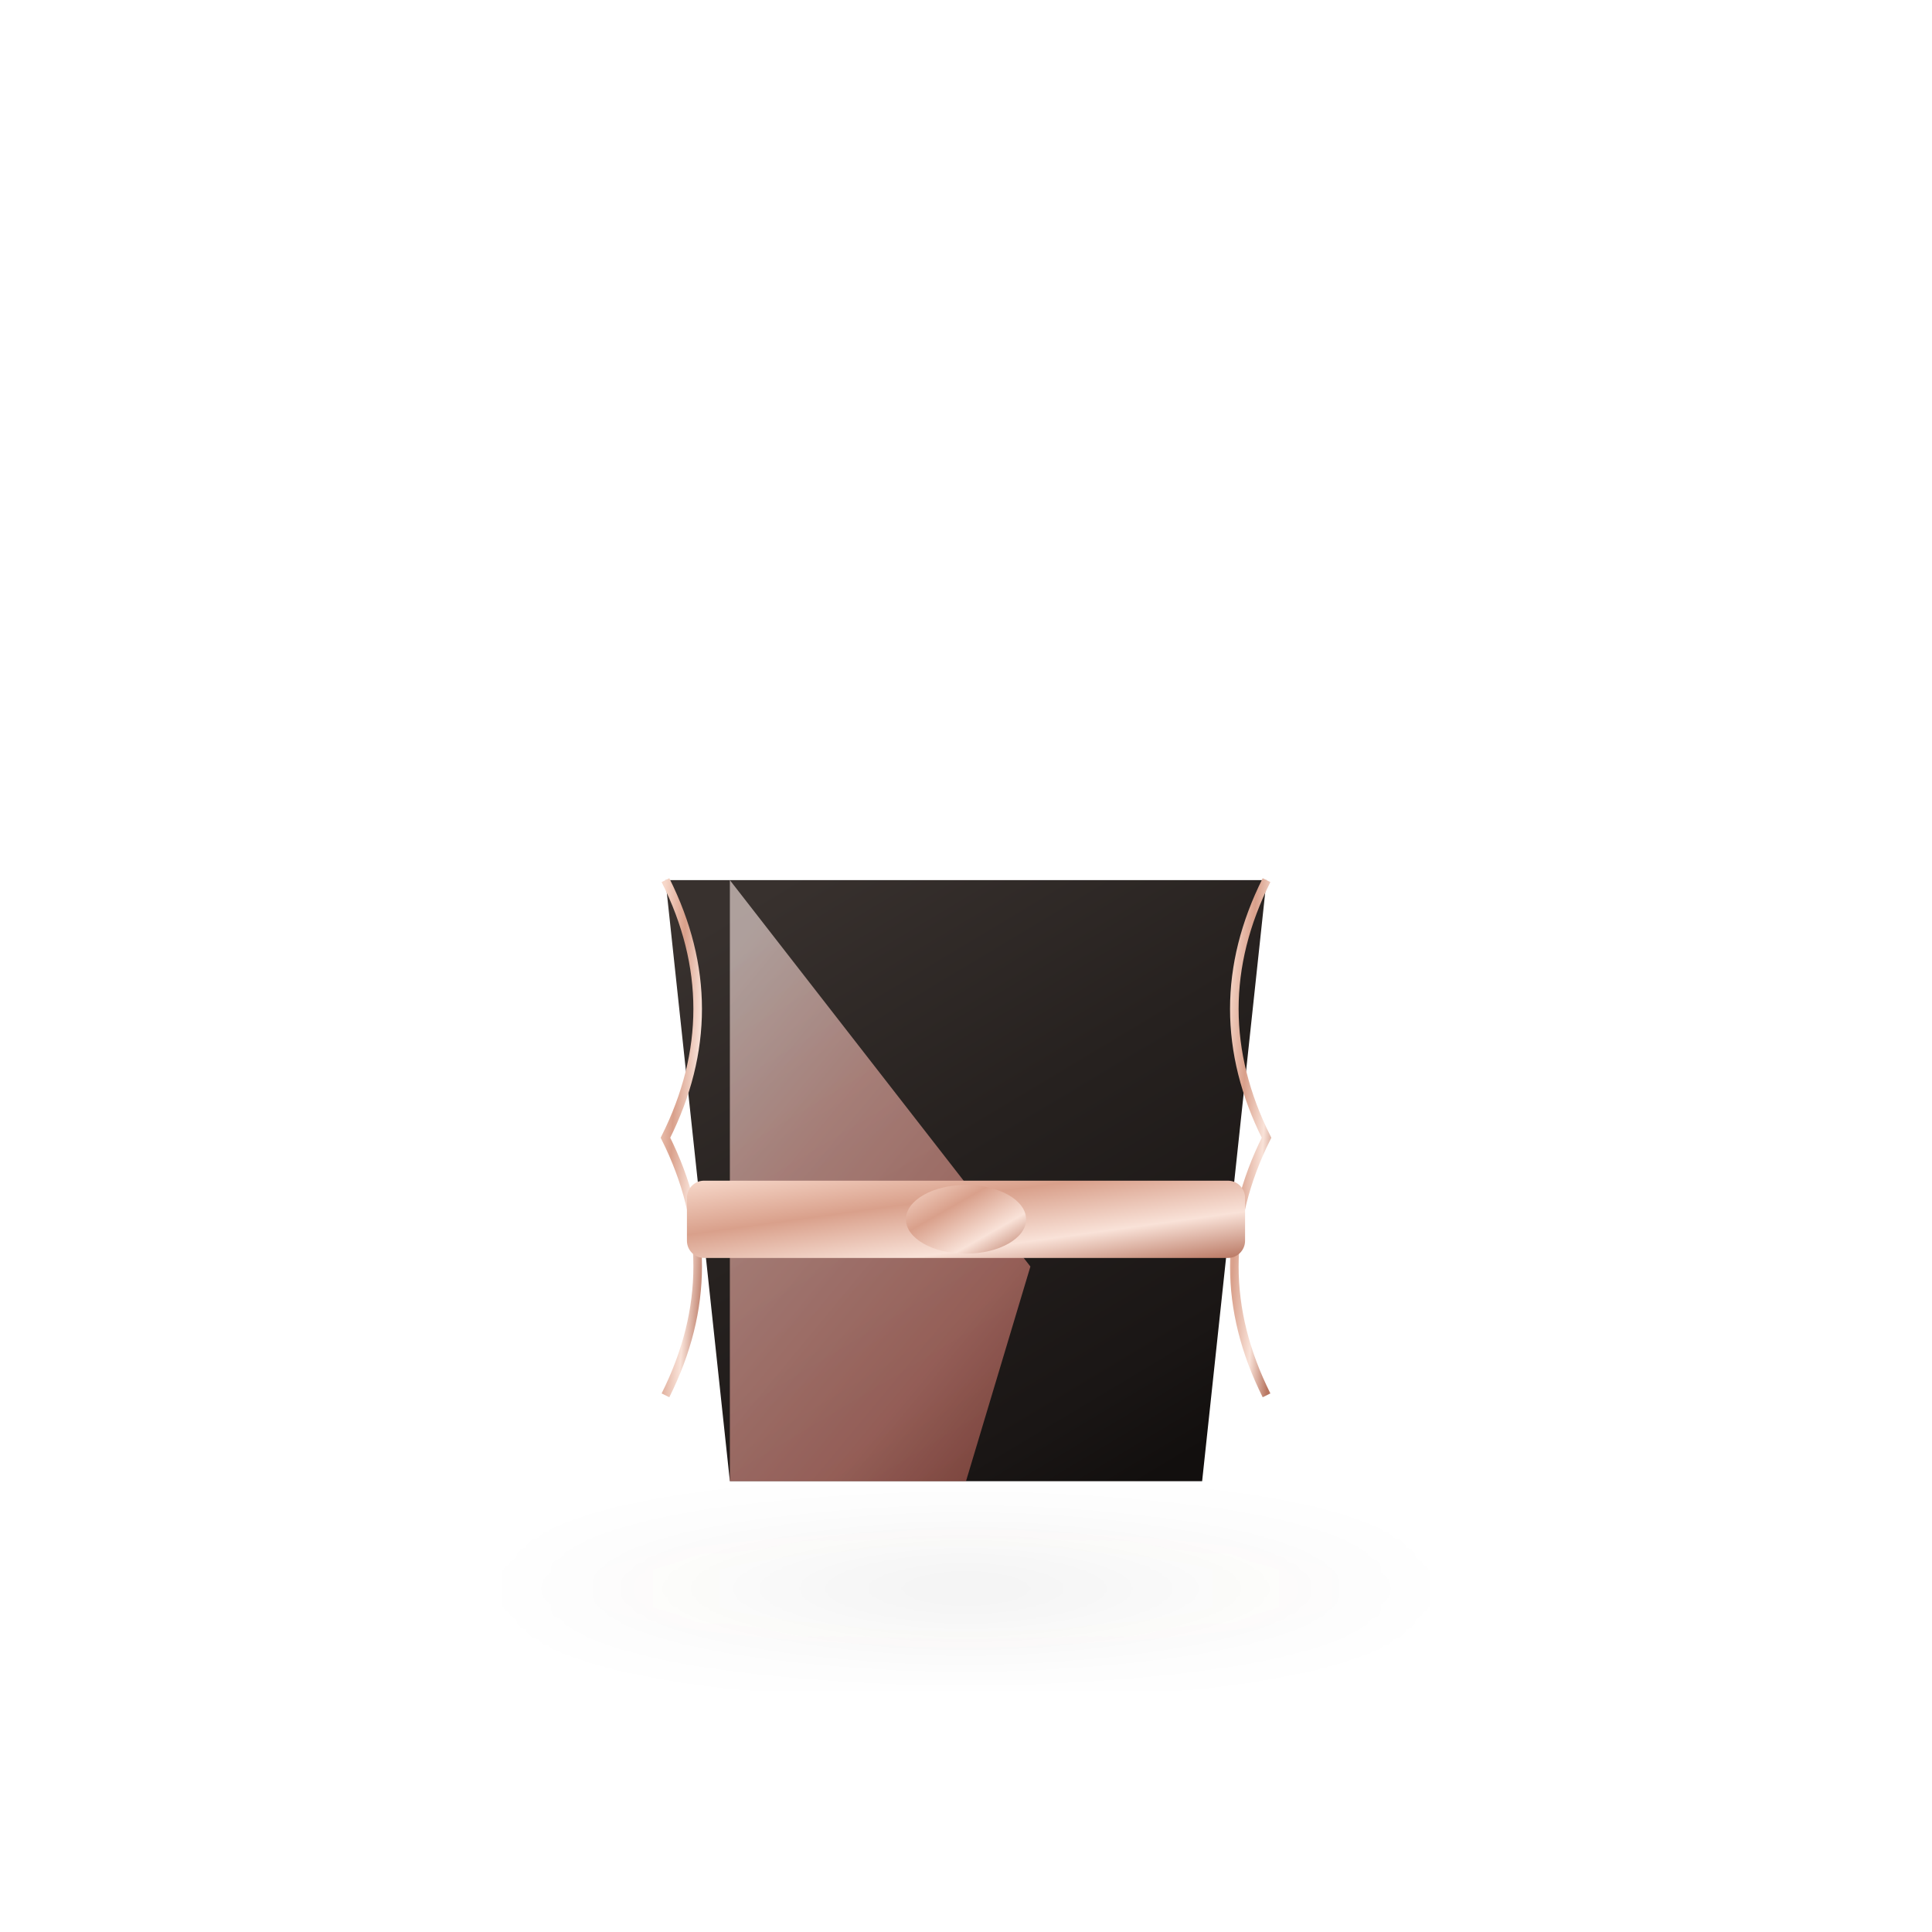
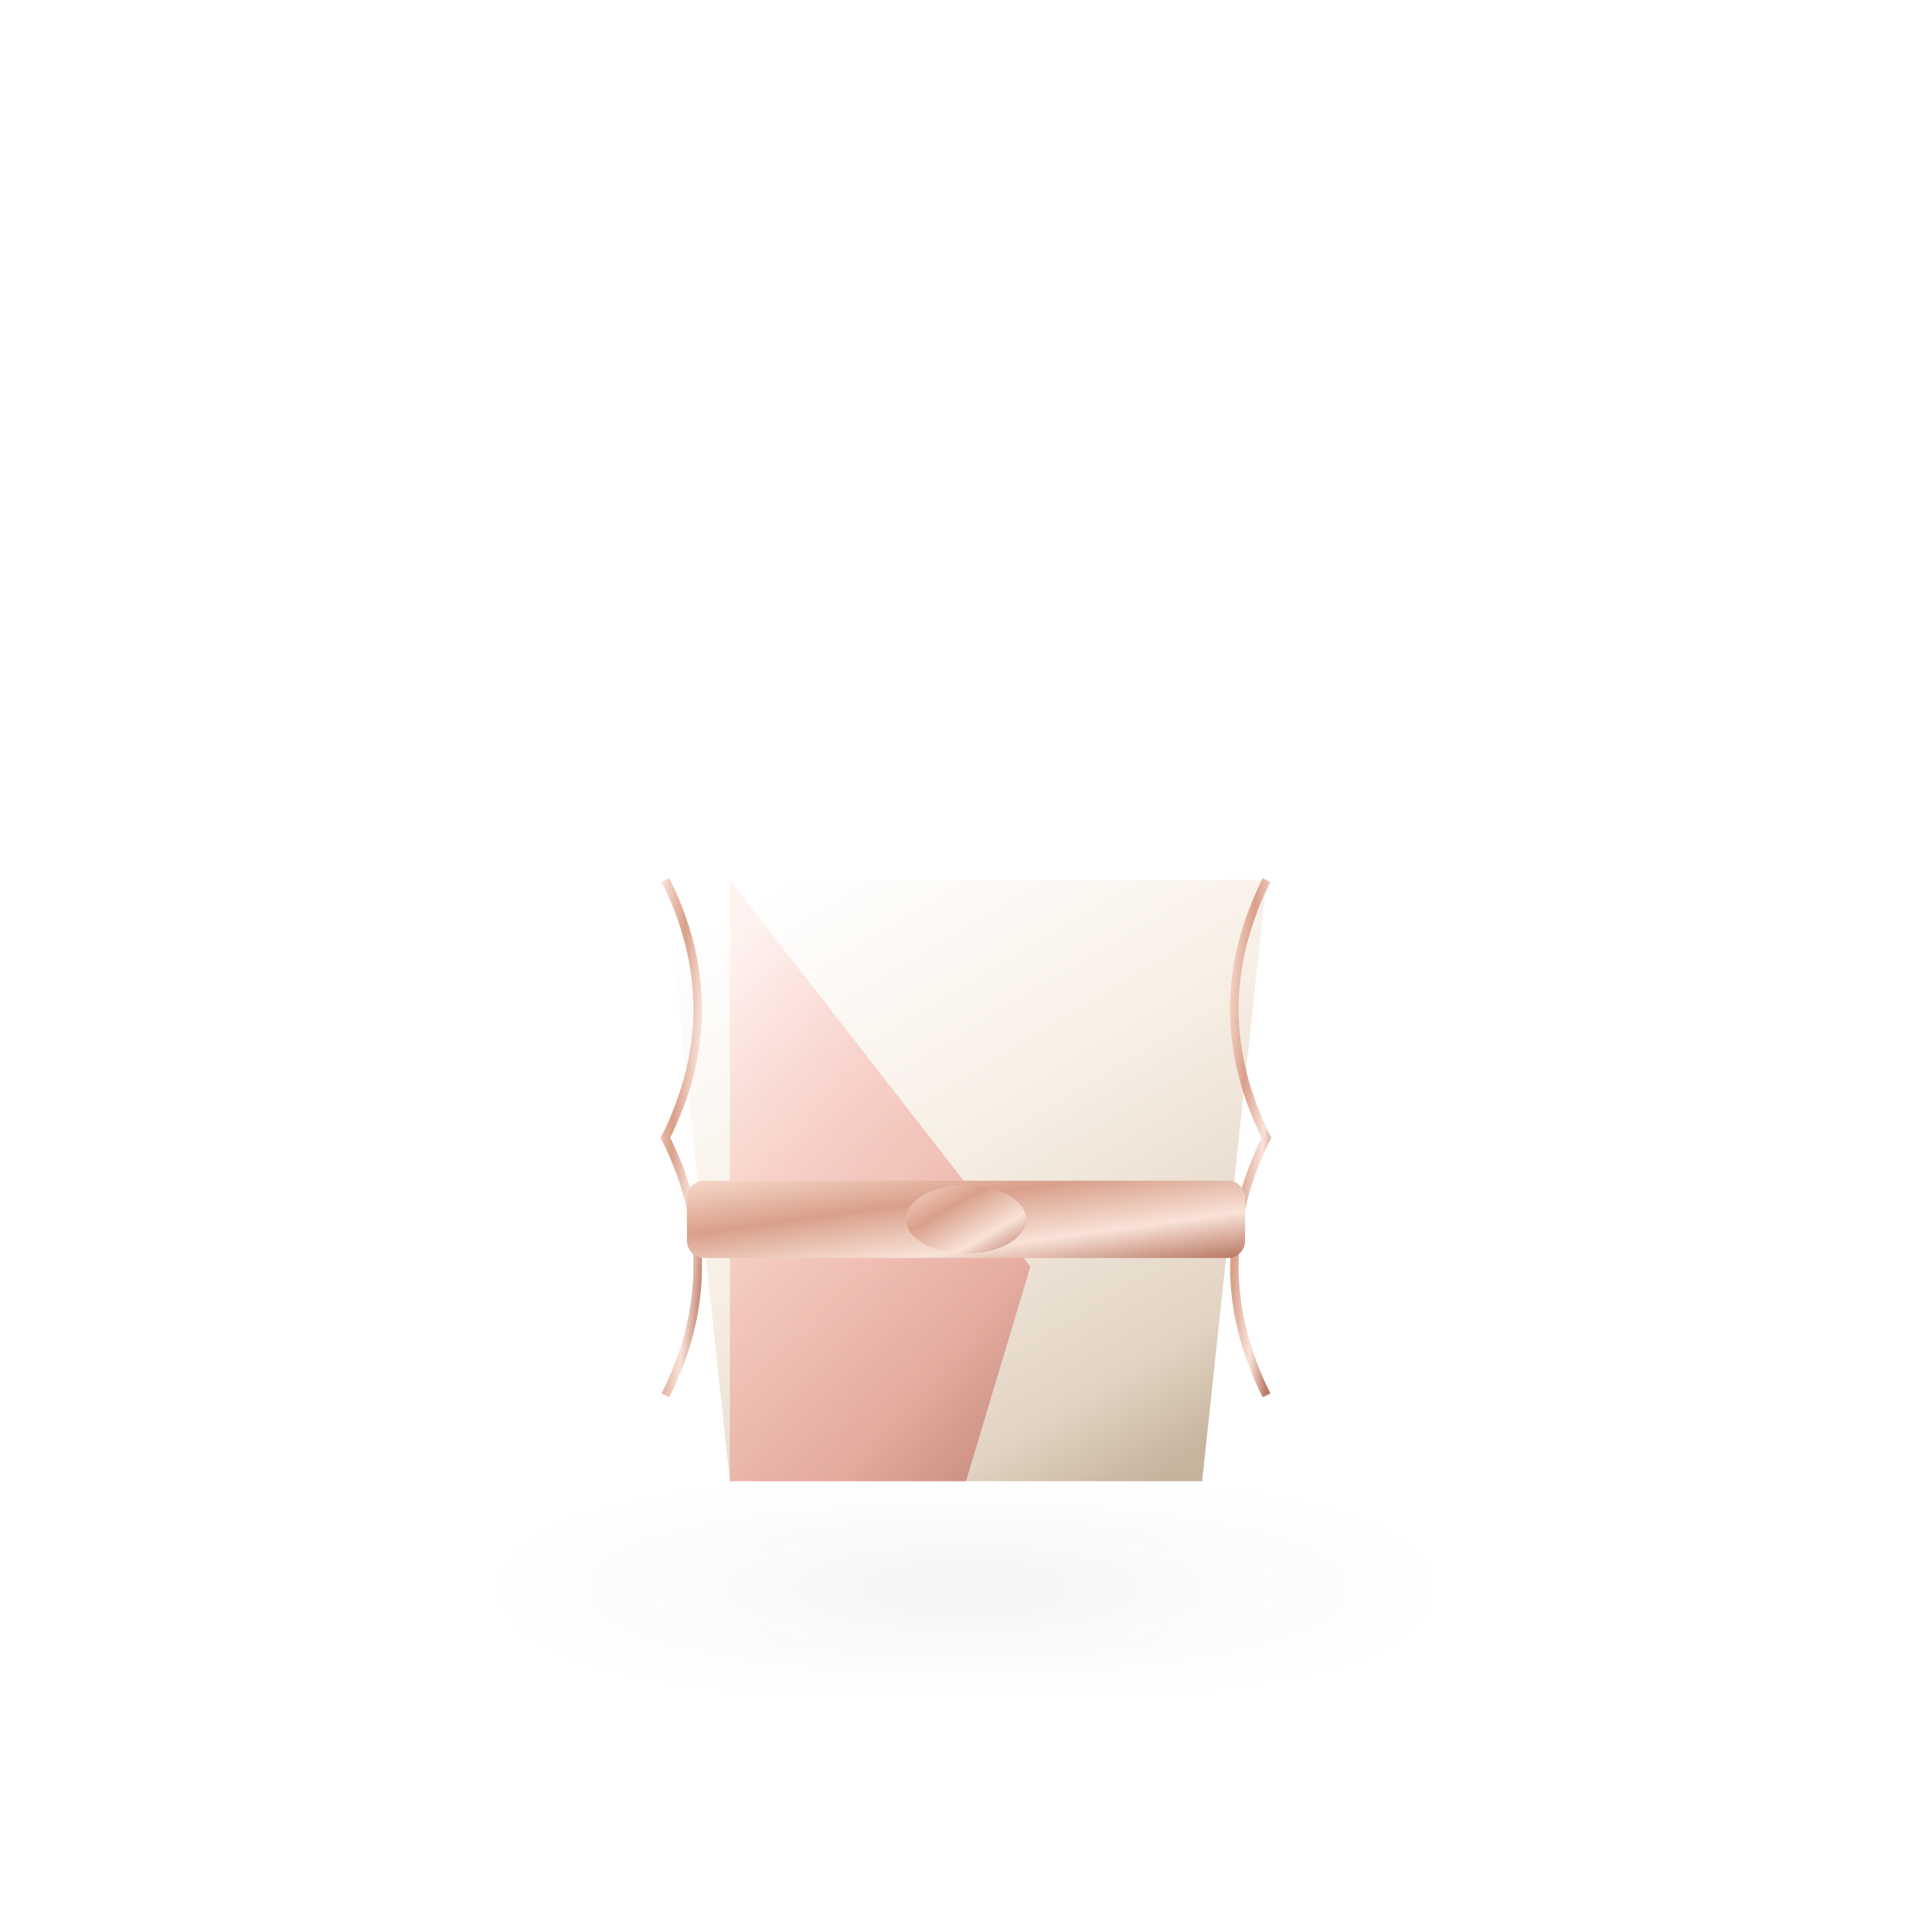
<svg xmlns="http://www.w3.org/2000/svg" width="900" height="900" viewBox="0 0 900 900">
  <defs>
    <linearGradient id="studio-bg" x1="0.2" y1="0" x2="0.8" y2="1">
      <stop offset="0%" stop-color="#FBF8F4" />
      <stop offset="60%" stop-color="#F3ECE3" />
      <stop offset="100%" stop-color="#EAE1D5" />
    </linearGradient>
    <radialGradient id="studio-key" cx="36%" cy="28%" r="65%">
      <stop offset="0%" stop-color="#FFFFFF" stop-opacity="0.85" />
      <stop offset="55%" stop-color="#FFFFFF" stop-opacity="0.15" />
      <stop offset="100%" stop-color="#EAE1D5" stop-opacity="0" />
    </radialGradient>
    <radialGradient id="contact-shadow" cx="50%" cy="50%" r="50%">
      <stop offset="0%" stop-color="#2D241E" stop-opacity="0.22" />
      <stop offset="45%" stop-color="#3D322B" stop-opacity="0.10" />
      <stop offset="100%" stop-color="#3D322B" stop-opacity="0" />
    </radialGradient>
    <linearGradient id="rose-gold" x1="0" y1="0" x2="1" y2="1">
      <stop offset="0%" stop-color="#F7D8CA" />
      <stop offset="35%" stop-color="#D9A08B" />
      <stop offset="70%" stop-color="#F9E2D8" />
      <stop offset="100%" stop-color="#B87661" />
    </linearGradient>
    <linearGradient id="champagne-gold" x1="0" y1="0" x2="1" y2="1">
      <stop offset="0%" stop-color="#F9F2DC" />
      <stop offset="40%" stop-color="#D6B87B" />
      <stop offset="75%" stop-color="#F6EDD2" />
      <stop offset="100%" stop-color="#A58448" />
    </linearGradient>
    <linearGradient id="matte-blush" x1="0.2" y1="0" x2="0.8" y2="1">
      <stop offset="0%" stop-color="#FEEAE6" />
      <stop offset="35%" stop-color="#F6B8AF" />
      <stop offset="80%" stop-color="#E28B80" />
      <stop offset="100%" stop-color="#BF665B" />
    </linearGradient>
    <linearGradient id="matte-coral" x1="0.2" y1="0" x2="0.8" y2="1">
      <stop offset="0%" stop-color="#FEDDD6" />
      <stop offset="40%" stop-color="#F59B8E" />
      <stop offset="85%" stop-color="#D86B5D" />
      <stop offset="100%" stop-color="#AD4B3E" />
    </linearGradient>
    <linearGradient id="matte-obsidian" x1="0.2" y1="0" x2="0.8" y2="1">
      <stop offset="0%" stop-color="#544B47" />
      <stop offset="35%" stop-color="#342E2B" />
      <stop offset="80%" stop-color="#211D1B" />
      <stop offset="100%" stop-color="#141110" />
    </linearGradient>
    <linearGradient id="matte-cream" x1="0.2" y1="0" x2="0.8" y2="1">
-       <stop offset="0%" stop-color="#38312E" />
-       <stop offset="45%" stop-color="#26211F" />
-       <stop offset="85%" stop-color="#1A1615" />
-       <stop offset="100%" stop-color="#120F0E" />
+       <stop offset="0%" stop-color="#FFFFFF" />
+       <stop offset="45%" stop-color="#F7EFE5" />
+       <stop offset="85%" stop-color="#E2D4C3" />
+       <stop offset="100%" stop-color="#C5B49E" />
    </linearGradient>
    <linearGradient id="amber-oil" x1="0" y1="0" x2="1" y2="1">
      <stop offset="0%" stop-color="#FFE8B3" />
      <stop offset="50%" stop-color="#EAA639" />
      <stop offset="100%" stop-color="#B86F15" />
    </linearGradient>
    <linearGradient id="frosted-glass" x1="0" y1="0" x2="1" y2="0">
      <stop offset="0%" stop-color="#FFFFFF" stop-opacity="0.85" />
      <stop offset="25%" stop-color="#FFFFFF" stop-opacity="0.45" />
      <stop offset="75%" stop-color="#FFFFFF" stop-opacity="0.25" />
      <stop offset="100%" stop-color="#FFFFFF" stop-opacity="0.75" />
    </linearGradient>
    <filter id="soft-blur" x="-20%" y="-20%" width="140%" height="140%">
      <feGaussianBlur stdDeviation="18" />
    </filter>
  </defs>
  <ellipse cx="450" cy="740" rx="230" ry="34" fill="url(#contact-shadow)" filter="url(#soft-blur)" opacity="0.4" />
  <g transform="translate(0, 30)">
    <path d="M310 380 L590 380 L560 660 L340 660 Z" fill="url(#matte-cream)" />
    <path d="M340 380 L480 560 L450 660 L340 660 Z" fill="url(#matte-blush)" opacity="0.6" />
    <path d="M310 380 C330 420 330 460 310 500 C330 540 330 580 310 620" stroke="url(#rose-gold)" stroke-width="4" fill="none" />
    <path d="M590 380 C570 420 570 460 590 500 C570 540 570 580 590 620" stroke="url(#rose-gold)" stroke-width="4" fill="none" />
    <rect x="320" y="520" width="260" height="36" rx="8" fill="url(#rose-gold)" />
    <ellipse cx="450" cy="538" rx="28" ry="16" fill="url(#rose-gold)" />
  </g>
</svg>
